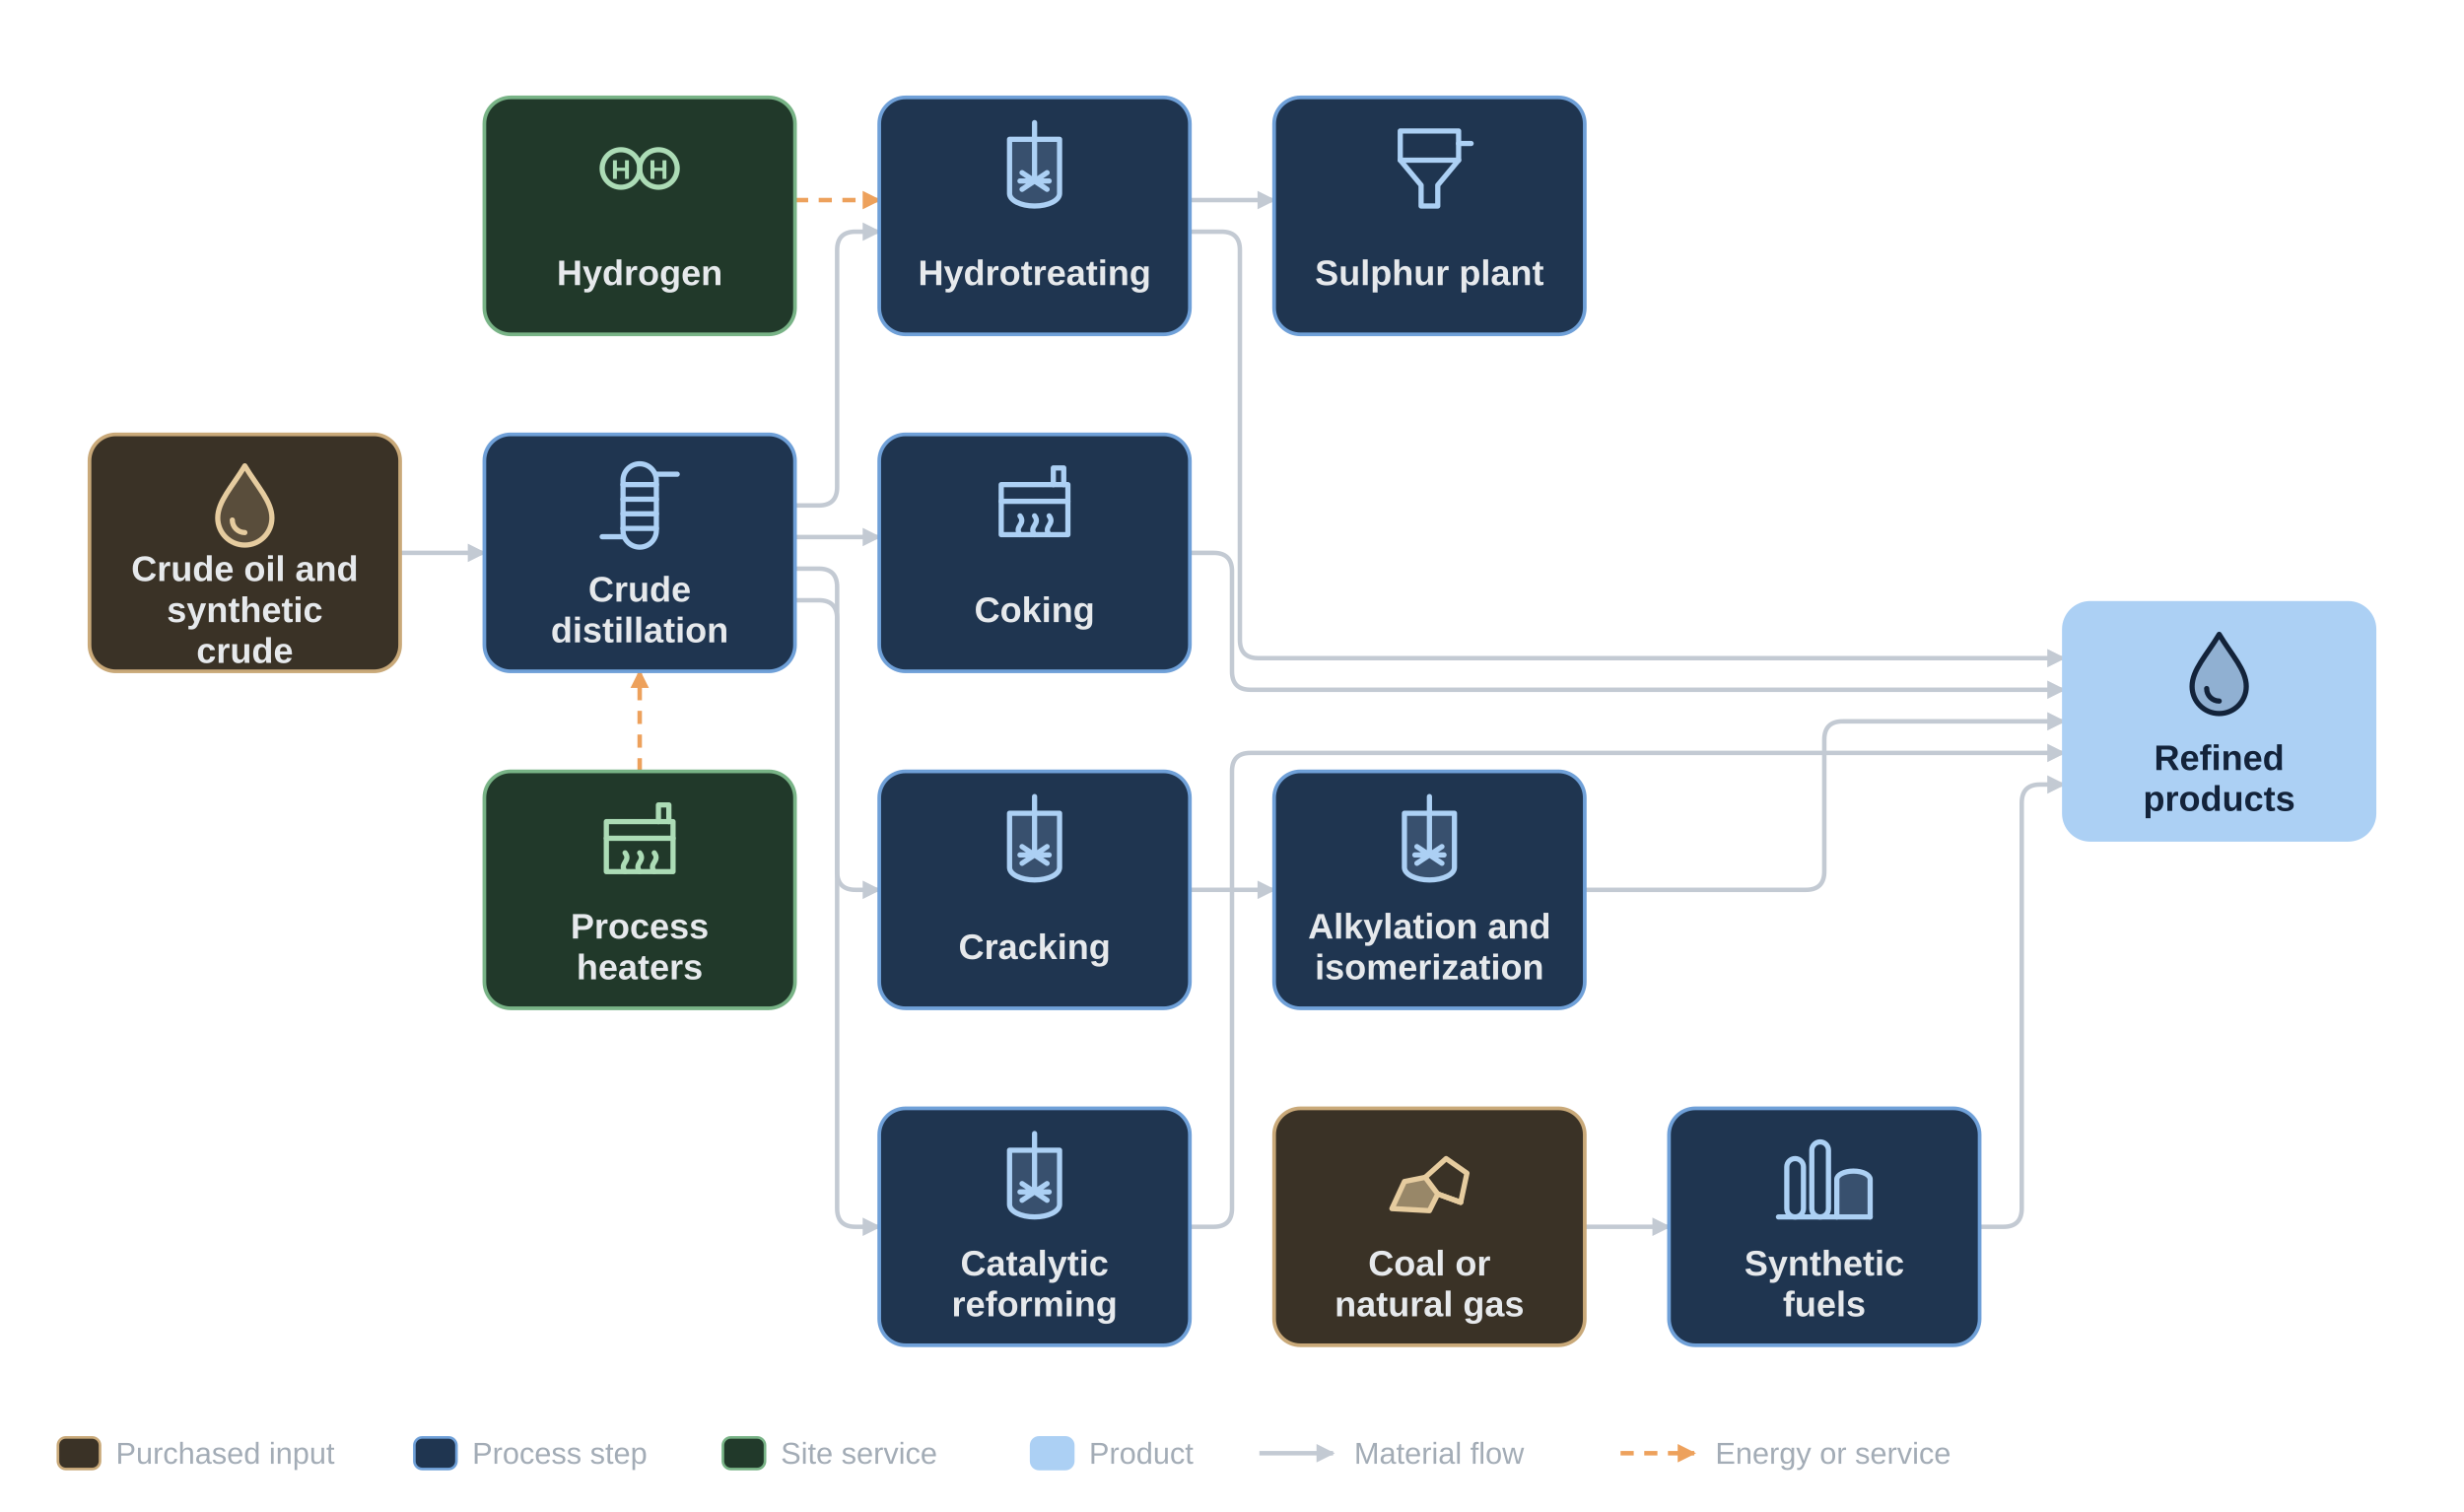
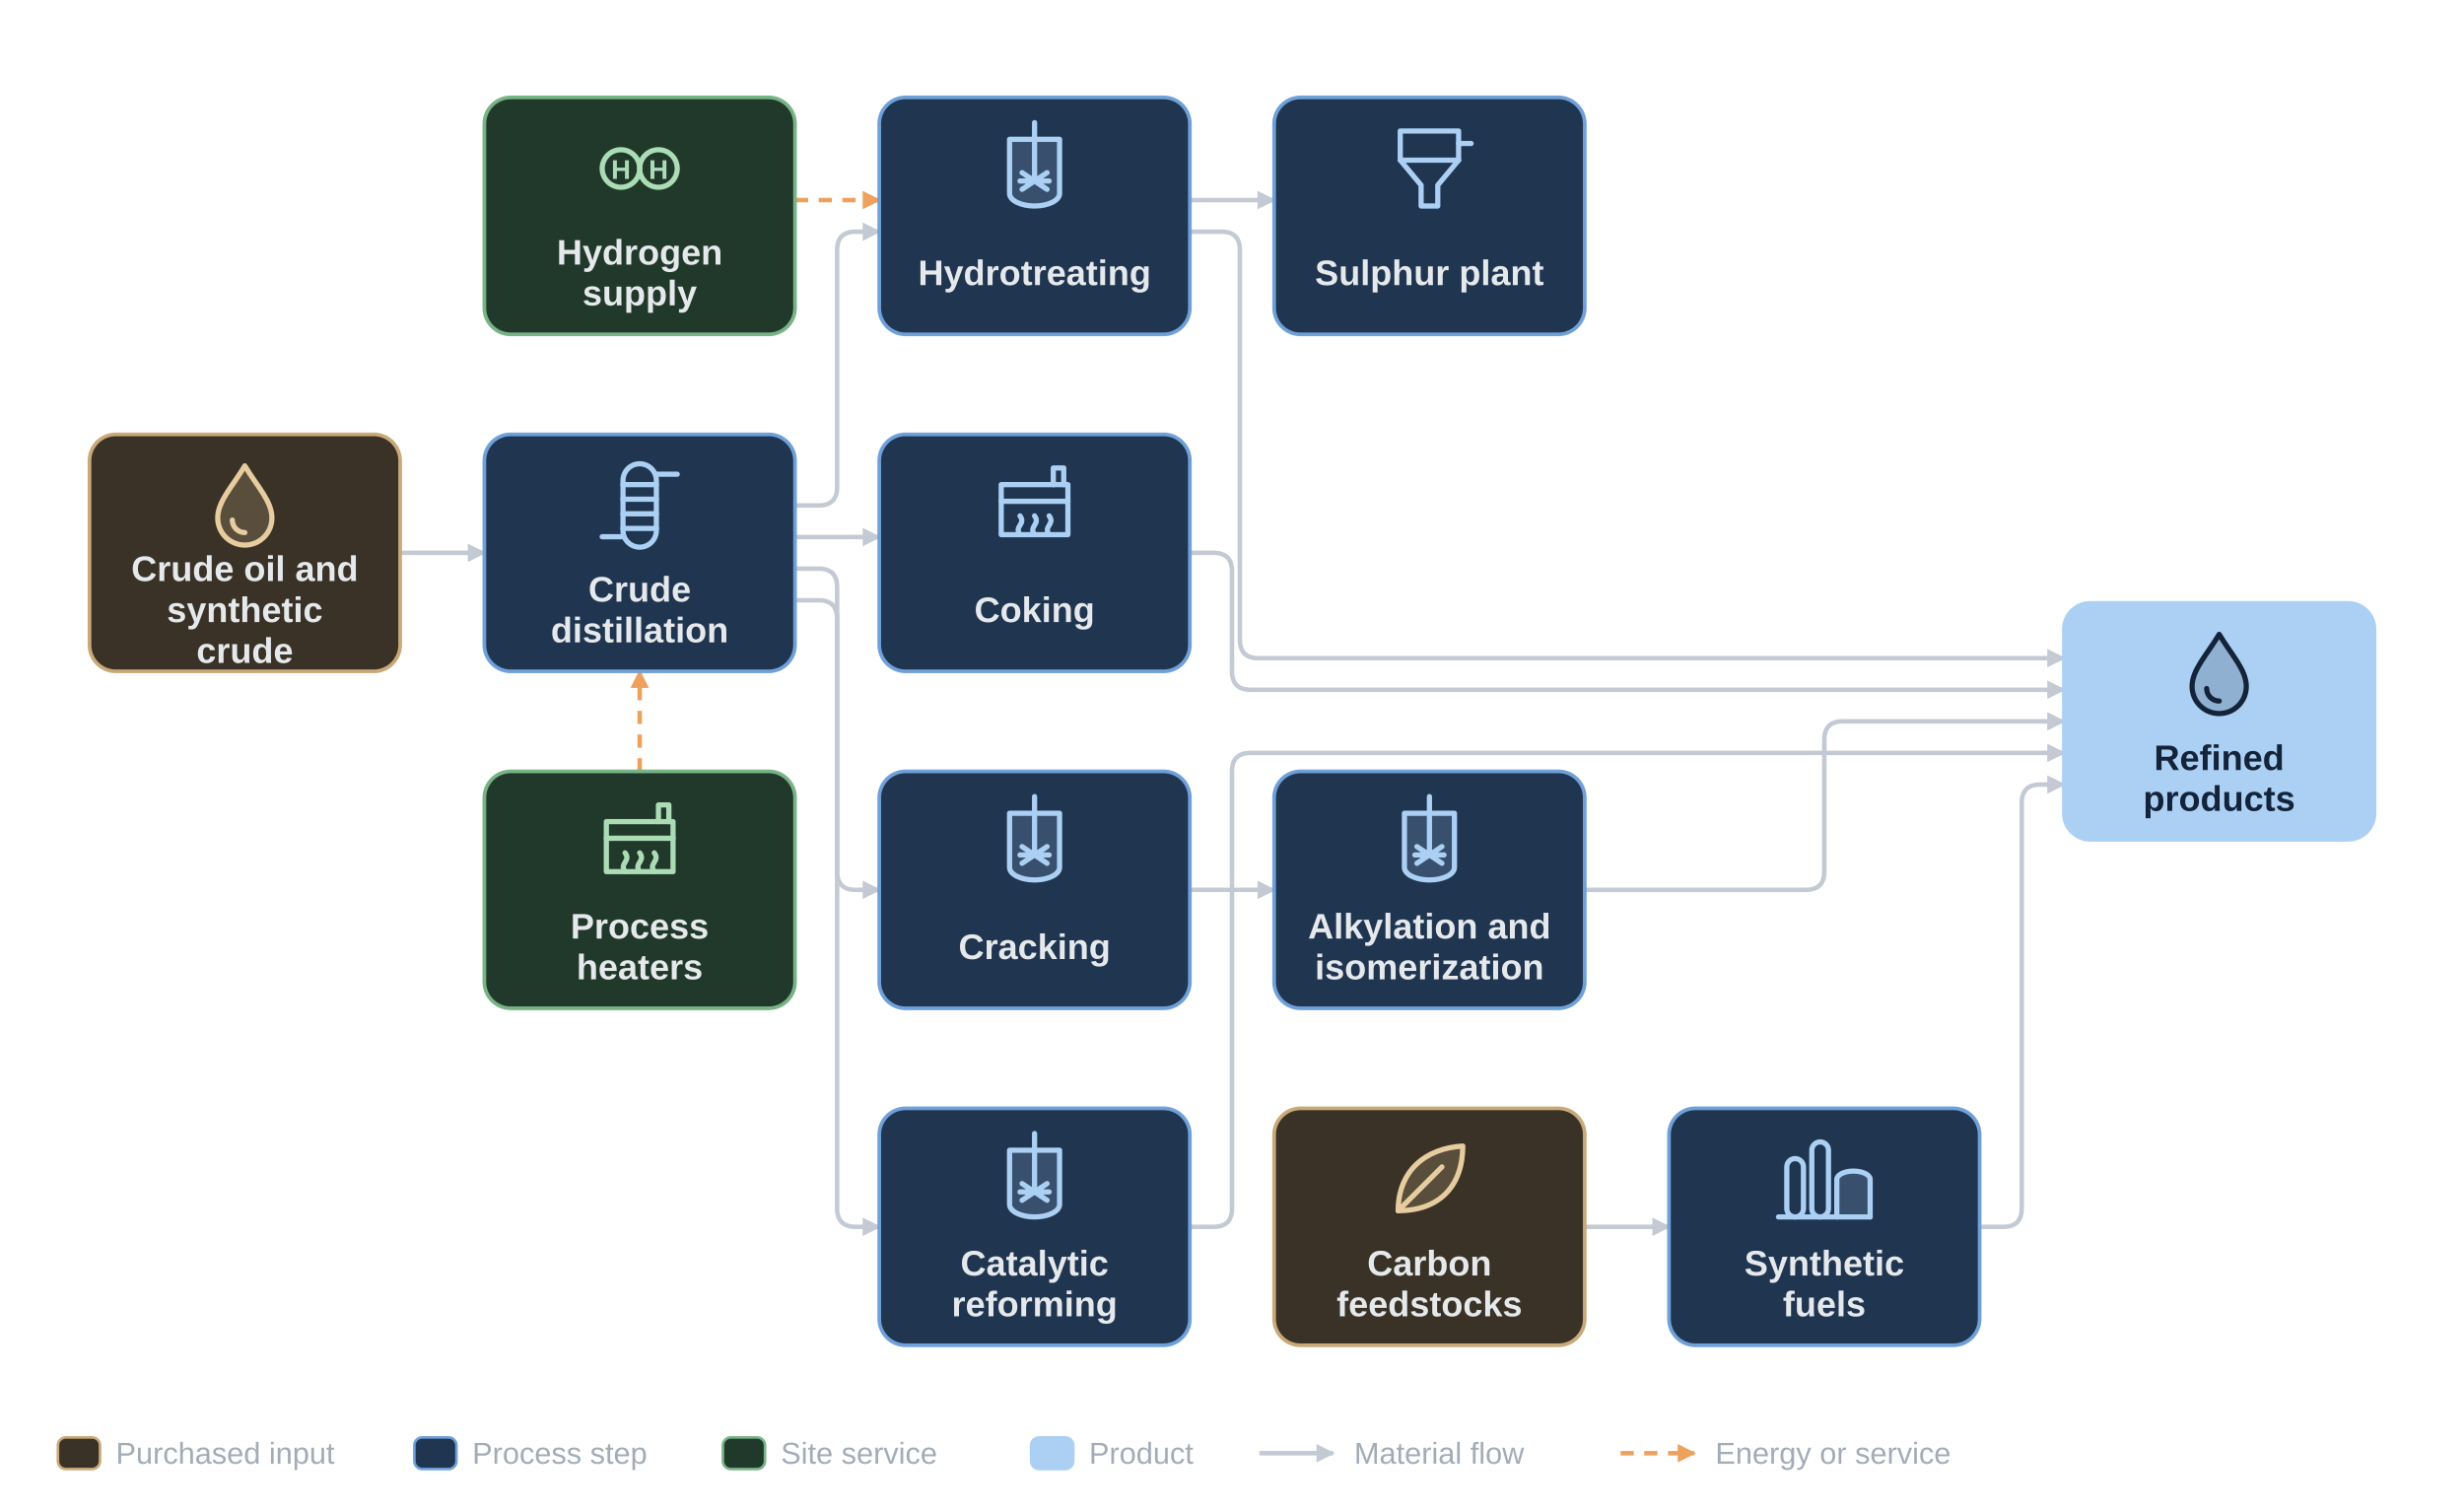
<svg xmlns="http://www.w3.org/2000/svg" viewBox="0 0 936 574" width="936" height="574" font-family="'Source Sans Pro', 'Source Sans 3', 'Segoe UI', 'Helvetica Neue', Arial, sans-serif" role="img" aria-label="Petroleum refining process flowchart">
  <defs>
-     <symbol id="icon-coal" viewBox="0 0 48 48">
+     <symbol id="icon-biomass" viewBox="0 0 48 48">
      <g fill="none" stroke="currentColor" stroke-width="2.5" stroke-linecap="round" stroke-linejoin="round">
-         <path d="M6 38 L12 25 L22 23 L28 31 L24 39 Z" fill="currentColor" fill-opacity="0.55" />
-         <path d="M22 23 L32 14 L42 21 L39 35 L28 31" />
-         <path d="M28 31 L39 35" />
+         <path d="M9 39 C9 20 22 9 40 8 C40 27 29 39 9 39 Z" fill="currentColor" fill-opacity="0.18" />
+         <path d="M9 39 L30 18" />
      </g>
    </symbol>
    <symbol id="icon-column" viewBox="0 0 48 48">
      <g fill="none" stroke="currentColor" stroke-width="2.5" stroke-linecap="round" stroke-linejoin="round">
        <rect x="16" y="4" width="16" height="40" rx="8" />
        <path d="M16 14 H32 M16 21 H32 M16 28 H32 M16 35 H32 M32 9 H42 M6 39 H16" />
      </g>
    </symbol>
    <symbol id="icon-furnace" viewBox="0 0 48 48">
      <g fill="none" stroke="currentColor" stroke-width="2.5" stroke-linecap="round" stroke-linejoin="round">
        <path d="M8 14 H40 V38 H8 Z" />
        <path d="M8 22 H40" />
        <path d="M17 38 c-3-4 3-5 0-9 M24 38 c-3-4 3-5 0-9 M31 38 c-3-4 3-5 0-9" />
        <path d="M33 14 V6 H38 V14" />
      </g>
    </symbol>
    <symbol id="icon-hydrogen" viewBox="0 0 48 48">
      <g fill="none" stroke="currentColor" stroke-width="2.5" stroke-linecap="round" stroke-linejoin="round">
        <circle cx="15" cy="24" r="9" />
        <circle cx="33" cy="24" r="9" />
        <text x="15" y="29" text-anchor="middle" font-size="13" font-weight="700" fill="currentColor" stroke="none">H</text>
        <text x="33" y="29" text-anchor="middle" font-size="13" font-weight="700" fill="currentColor" stroke="none">H</text>
      </g>
    </symbol>
    <symbol id="icon-liquid-fuel" viewBox="0 0 48 48">
      <g fill="none" stroke="currentColor" stroke-width="2.5" stroke-linecap="round" stroke-linejoin="round">
        <path d="M24 5 C30 15 37 22 37 30 A13 13 0 0 1 11 30 C11 22 18 15 24 5 Z" fill="currentColor" fill-opacity="0.18" />
        <path d="M18 31 a6 6 0 0 0 6 6" />
      </g>
    </symbol>
    <symbol id="icon-reactor" viewBox="0 0 48 48">
      <g fill="none" stroke="currentColor" stroke-width="2.5" stroke-linecap="round" stroke-linejoin="round">
        <path d="M12 10 H36 V36 A12 6 0 0 1 12 36 Z" fill="currentColor" fill-opacity="0.18" />
        <path d="M24 2 V30 M17 30 H31 M18 26 L30 34 M30 26 L18 34" />
      </g>
    </symbol>
    <symbol id="icon-refinery" viewBox="0 0 48 48">
      <g fill="none" stroke="currentColor" stroke-width="2.5" stroke-linecap="round" stroke-linejoin="round">
        <rect x="6" y="14" width="8" height="28" rx="4" />
        <rect x="18" y="6" width="8" height="36" rx="4" />
        <path d="M30 42 V24 A8 4 0 0 1 46 24 V42" fill="currentColor" fill-opacity="0.18" />
        <path d="M2 42 H46" />
      </g>
    </symbol>
    <symbol id="icon-separator" viewBox="0 0 48 48">
      <g fill="none" stroke="currentColor" stroke-width="2.5" stroke-linecap="round" stroke-linejoin="round">
        <path d="M10 6 H38 V20 L28 32 V42 H20 V32 L10 20 Z" />
        <path d="M10 20 H38" />
        <path d="M38 12 H44" />
      </g>
    </symbol>
    <marker id="arrow-material" viewBox="0 0 10 10" refX="9" refY="5" markerWidth="7" markerHeight="7" markerUnits="userSpaceOnUse" orient="auto-start-reverse">
      <path d="M 0 0 L 10 5 L 0 10 z" fill="#c3cad3" />
    </marker>
    <marker id="arrow-energy" viewBox="0 0 10 10" refX="9" refY="5" markerWidth="7" markerHeight="7" markerUnits="userSpaceOnUse" orient="auto-start-reverse">
      <path d="M 0 0 L 10 5 L 0 10 z" fill="#eda15c" />
    </marker>
    <marker id="arrow-emission" viewBox="0 0 10 10" refX="9" refY="5" markerWidth="7" markerHeight="7" markerUnits="userSpaceOnUse" orient="auto-start-reverse">
      <path d="M 0 0 L 10 5 L 0 10 z" fill="#8f9aa6" />
    </marker>
  </defs>
  <path d="M 152.0 210.0 L 184.0 210.0" fill="none" stroke="#c3cad3" stroke-width="1.7" marker-end="url(#arrow-material)" />
  <path d="M 302.0 76.0 L 334.0 76.0" fill="none" stroke="#eda15c" stroke-width="1.7" stroke-dasharray="5 4" marker-end="url(#arrow-energy)" />
  <path d="M 243.0 293.0 L 243.0 255.0" fill="none" stroke="#eda15c" stroke-width="1.7" stroke-dasharray="5 4" marker-end="url(#arrow-energy)" />
  <path d="M 302.0 192.0 L 311.0 192.0 Q 318.0 192.0 318.0 185.0 L 318.0 95.0 Q 318.0 88.0 325.0 88.0 L 334.0 88.0" fill="none" stroke="#c3cad3" stroke-width="1.7" marker-end="url(#arrow-material)" />
  <path d="M 302.0 204.0 L 334.0 204.0" fill="none" stroke="#c3cad3" stroke-width="1.7" marker-end="url(#arrow-material)" />
  <path d="M 302.0 216.0 L 311.0 216.0 Q 318.0 216.0 318.0 223.0 L 318.0 331.0 Q 318.0 338.0 325.0 338.0 L 334.0 338.0" fill="none" stroke="#c3cad3" stroke-width="1.7" marker-end="url(#arrow-material)" />
  <path d="M 302.0 228.0 L 311.0 228.0 Q 318.0 228.0 318.0 235.0 L 318.0 459.0 Q 318.0 466.0 325.0 466.0 L 334.0 466.0" fill="none" stroke="#c3cad3" stroke-width="1.7" marker-end="url(#arrow-material)" />
  <path d="M 452.0 76.0 L 484.0 76.0" fill="none" stroke="#c3cad3" stroke-width="1.7" marker-end="url(#arrow-material)" />
  <path d="M 452.0 338.0 L 484.0 338.0" fill="none" stroke="#c3cad3" stroke-width="1.7" marker-end="url(#arrow-material)" />
  <path d="M 452.0 88.0 L 464.0 88.0 Q 471.0 88.0 471.0 95.0 L 471.0 243.0 Q 471.0 250.0 478.0 250.0 L 784.0 250.0" fill="none" stroke="#c3cad3" stroke-width="1.7" marker-end="url(#arrow-material)" />
  <path d="M 452.0 210.0 L 461.0 210.0 Q 468.0 210.0 468.0 217.0 L 468.0 255.0 Q 468.0 262.0 475.0 262.0 L 784.0 262.0" fill="none" stroke="#c3cad3" stroke-width="1.7" marker-end="url(#arrow-material)" />
  <path d="M 452.0 466.0 L 461.0 466.0 Q 468.0 466.0 468.0 459.0 L 468.0 293.0 Q 468.0 286.0 475.0 286.0 L 784.0 286.0" fill="none" stroke="#c3cad3" stroke-width="1.7" marker-end="url(#arrow-material)" />
  <path d="M 602.0 338.0 L 686.0 338.0 Q 693.0 338.0 693.0 331.0 L 693.0 281.0 Q 693.0 274.0 700.0 274.0 L 784.0 274.0" fill="none" stroke="#c3cad3" stroke-width="1.7" marker-end="url(#arrow-material)" />
  <path d="M 602.0 466.0 L 634.0 466.0" fill="none" stroke="#c3cad3" stroke-width="1.7" marker-end="url(#arrow-material)" />
  <path d="M 752.0 466.0 L 761.0 466.0 Q 768.0 466.0 768.0 459.0 L 768.0 305.0 Q 768.0 298.0 775.0 298.0 L 784.0 298.0" fill="none" stroke="#c3cad3" stroke-width="1.7" marker-end="url(#arrow-material)" />
  <g>
    <rect x="34.0" y="165.0" width="118" height="90" rx="10" fill="#3a3226" stroke="#c9a979" stroke-width="1.4" />
    <use href="#icon-liquid-fuel" x="74.0" y="173.0" width="38" height="38" style="color:#e6cc9f" />
    <text x="93.0" y="220.7" text-anchor="middle" font-size="13.5" font-weight="600" fill="#e6e9ec">Crude oil and</text>
    <text x="93.0" y="236.3" text-anchor="middle" font-size="13.5" font-weight="600" fill="#e6e9ec">synthetic</text>
    <text x="93.0" y="251.8" text-anchor="middle" font-size="13.5" font-weight="600" fill="#e6e9ec">crude</text>
  </g>
  <g>
    <rect x="184.0" y="37.0" width="118" height="90" rx="10" fill="#21392a" stroke="#78b386" stroke-width="1.4" />
    <use href="#icon-hydrogen" x="224.0" y="45.0" width="38" height="38" style="color:#acdcb6" />
-     <text x="243.0" y="108.3" text-anchor="middle" font-size="13.5" font-weight="600" fill="#e6e9ec">Hydrogen</text>
+     <text x="243.0" y="100.5" text-anchor="middle" font-size="13.5" font-weight="600" fill="#e6e9ec">Hydrogen</text>
+     <text x="243.0" y="116.0" text-anchor="middle" font-size="13.5" font-weight="600" fill="#e6e9ec">supply</text>
  </g>
  <g>
    <rect x="184.0" y="165.0" width="118" height="90" rx="10" fill="#1f3550" stroke="#6fa0d8" stroke-width="1.4" />
    <use href="#icon-column" x="224.0" y="173.0" width="38" height="38" style="color:#acd0f4" />
    <text x="243.0" y="228.5" text-anchor="middle" font-size="13.5" font-weight="600" fill="#e6e9ec">Crude</text>
    <text x="243.0" y="244.0" text-anchor="middle" font-size="13.5" font-weight="600" fill="#e6e9ec">distillation</text>
  </g>
  <g>
    <rect x="184.0" y="293.0" width="118" height="90" rx="10" fill="#21392a" stroke="#78b386" stroke-width="1.4" />
    <use href="#icon-furnace" x="224.0" y="301.0" width="38" height="38" style="color:#acdcb6" />
    <text x="243.0" y="356.5" text-anchor="middle" font-size="13.5" font-weight="600" fill="#e6e9ec">Process</text>
    <text x="243.0" y="372.0" text-anchor="middle" font-size="13.5" font-weight="600" fill="#e6e9ec">heaters</text>
  </g>
  <g>
    <rect x="334.0" y="37.0" width="118" height="90" rx="10" fill="#1f3550" stroke="#6fa0d8" stroke-width="1.4" />
    <use href="#icon-reactor" x="374.0" y="45.0" width="38" height="38" style="color:#acd0f4" />
    <text x="393.0" y="108.3" text-anchor="middle" font-size="13.5" font-weight="600" fill="#e6e9ec">Hydrotreating</text>
  </g>
  <g>
    <rect x="334.0" y="165.0" width="118" height="90" rx="10" fill="#1f3550" stroke="#6fa0d8" stroke-width="1.4" />
    <use href="#icon-furnace" x="374.0" y="173.0" width="38" height="38" style="color:#acd0f4" />
    <text x="393.0" y="236.3" text-anchor="middle" font-size="13.5" font-weight="600" fill="#e6e9ec">Coking</text>
  </g>
  <g>
    <rect x="334.0" y="293.0" width="118" height="90" rx="10" fill="#1f3550" stroke="#6fa0d8" stroke-width="1.4" />
    <use href="#icon-reactor" x="374.0" y="301.0" width="38" height="38" style="color:#acd0f4" />
    <text x="393.0" y="364.3" text-anchor="middle" font-size="13.5" font-weight="600" fill="#e6e9ec">Cracking</text>
  </g>
  <g>
    <rect x="334.0" y="421.0" width="118" height="90" rx="10" fill="#1f3550" stroke="#6fa0d8" stroke-width="1.4" />
    <use href="#icon-reactor" x="374.0" y="429.0" width="38" height="38" style="color:#acd0f4" />
    <text x="393.0" y="484.5" text-anchor="middle" font-size="13.5" font-weight="600" fill="#e6e9ec">Catalytic</text>
    <text x="393.0" y="500.0" text-anchor="middle" font-size="13.5" font-weight="600" fill="#e6e9ec">reforming</text>
  </g>
  <g>
    <rect x="484.0" y="37.0" width="118" height="90" rx="10" fill="#1f3550" stroke="#6fa0d8" stroke-width="1.4" />
    <use href="#icon-separator" x="524.0" y="45.0" width="38" height="38" style="color:#acd0f4" />
    <text x="543.0" y="108.3" text-anchor="middle" font-size="13.5" font-weight="600" fill="#e6e9ec">Sulphur plant</text>
  </g>
  <g>
    <rect x="484.0" y="293.0" width="118" height="90" rx="10" fill="#1f3550" stroke="#6fa0d8" stroke-width="1.4" />
    <use href="#icon-reactor" x="524.0" y="301.0" width="38" height="38" style="color:#acd0f4" />
    <text x="543.0" y="356.5" text-anchor="middle" font-size="13.5" font-weight="600" fill="#e6e9ec">Alkylation and</text>
    <text x="543.0" y="372.0" text-anchor="middle" font-size="13.5" font-weight="600" fill="#e6e9ec">isomerization</text>
  </g>
  <g>
    <rect x="484.0" y="421.0" width="118" height="90" rx="10" fill="#3a3226" stroke="#c9a979" stroke-width="1.4" />
-     <use href="#icon-coal" x="524.0" y="429.0" width="38" height="38" style="color:#e6cc9f" />
-     <text x="543.0" y="484.5" text-anchor="middle" font-size="13.5" font-weight="600" fill="#e6e9ec">Coal or</text>
-     <text x="543.0" y="500.0" text-anchor="middle" font-size="13.5" font-weight="600" fill="#e6e9ec">natural gas</text>
+     <use href="#icon-biomass" x="524.0" y="429.0" width="38" height="38" style="color:#e6cc9f" />
+     <text x="543.0" y="484.5" text-anchor="middle" font-size="13.5" font-weight="600" fill="#e6e9ec">Carbon</text>
+     <text x="543.0" y="500.0" text-anchor="middle" font-size="13.5" font-weight="600" fill="#e6e9ec">feedstocks</text>
  </g>
  <g>
    <rect x="634.0" y="421.0" width="118" height="90" rx="10" fill="#1f3550" stroke="#6fa0d8" stroke-width="1.4" />
    <use href="#icon-refinery" x="674.0" y="429.0" width="38" height="38" style="color:#acd0f4" />
    <text x="693.0" y="484.5" text-anchor="middle" font-size="13.5" font-weight="600" fill="#e6e9ec">Synthetic</text>
    <text x="693.0" y="500.0" text-anchor="middle" font-size="13.5" font-weight="600" fill="#e6e9ec">fuels</text>
  </g>
  <g>
    <rect x="784.0" y="229.0" width="118" height="90" rx="10" fill="#acd0f4" stroke="#acd0f4" stroke-width="1.4" />
    <use href="#icon-liquid-fuel" x="824.0" y="237.0" width="38" height="38" style="color:#13233a" />
    <text x="843.0" y="292.5" text-anchor="middle" font-size="13.5" font-weight="600" fill="#13233a">Refined</text>
    <text x="843.0" y="308.0" text-anchor="middle" font-size="13.5" font-weight="600" fill="#13233a">products</text>
  </g>
  <rect x="22.0" y="546" width="16" height="12" rx="3" fill="#3a3226" stroke="#c9a979" />
  <text x="44.0" y="556" font-size="11.5" fill="#a3acb6">Purchased input</text>
  <rect x="157.4" y="546" width="16" height="12" rx="3" fill="#1f3550" stroke="#6fa0d8" />
  <text x="179.4" y="556" font-size="11.5" fill="#a3acb6">Process step</text>
  <rect x="274.6" y="546" width="16" height="12" rx="3" fill="#21392a" stroke="#78b386" />
  <text x="296.6" y="556" font-size="11.5" fill="#a3acb6">Site service</text>
  <rect x="391.7" y="546" width="16" height="12" rx="3" fill="#acd0f4" stroke="#acd0f4" />
  <text x="413.7" y="556" font-size="11.5" fill="#a3acb6">Product</text>
  <path d="M 478.4 552 H 506.4" stroke="#c3cad3" stroke-width="1.7" marker-end="url(#arrow-material)" />
  <text x="514.4" y="556" font-size="11.5" fill="#a3acb6">Material flow</text>
  <path d="M 615.6 552 H 643.6" stroke="#eda15c" stroke-width="1.7" stroke-dasharray="5 4" marker-end="url(#arrow-energy)" />
  <text x="651.6" y="556" font-size="11.5" fill="#a3acb6">Energy or service</text>
</svg>
